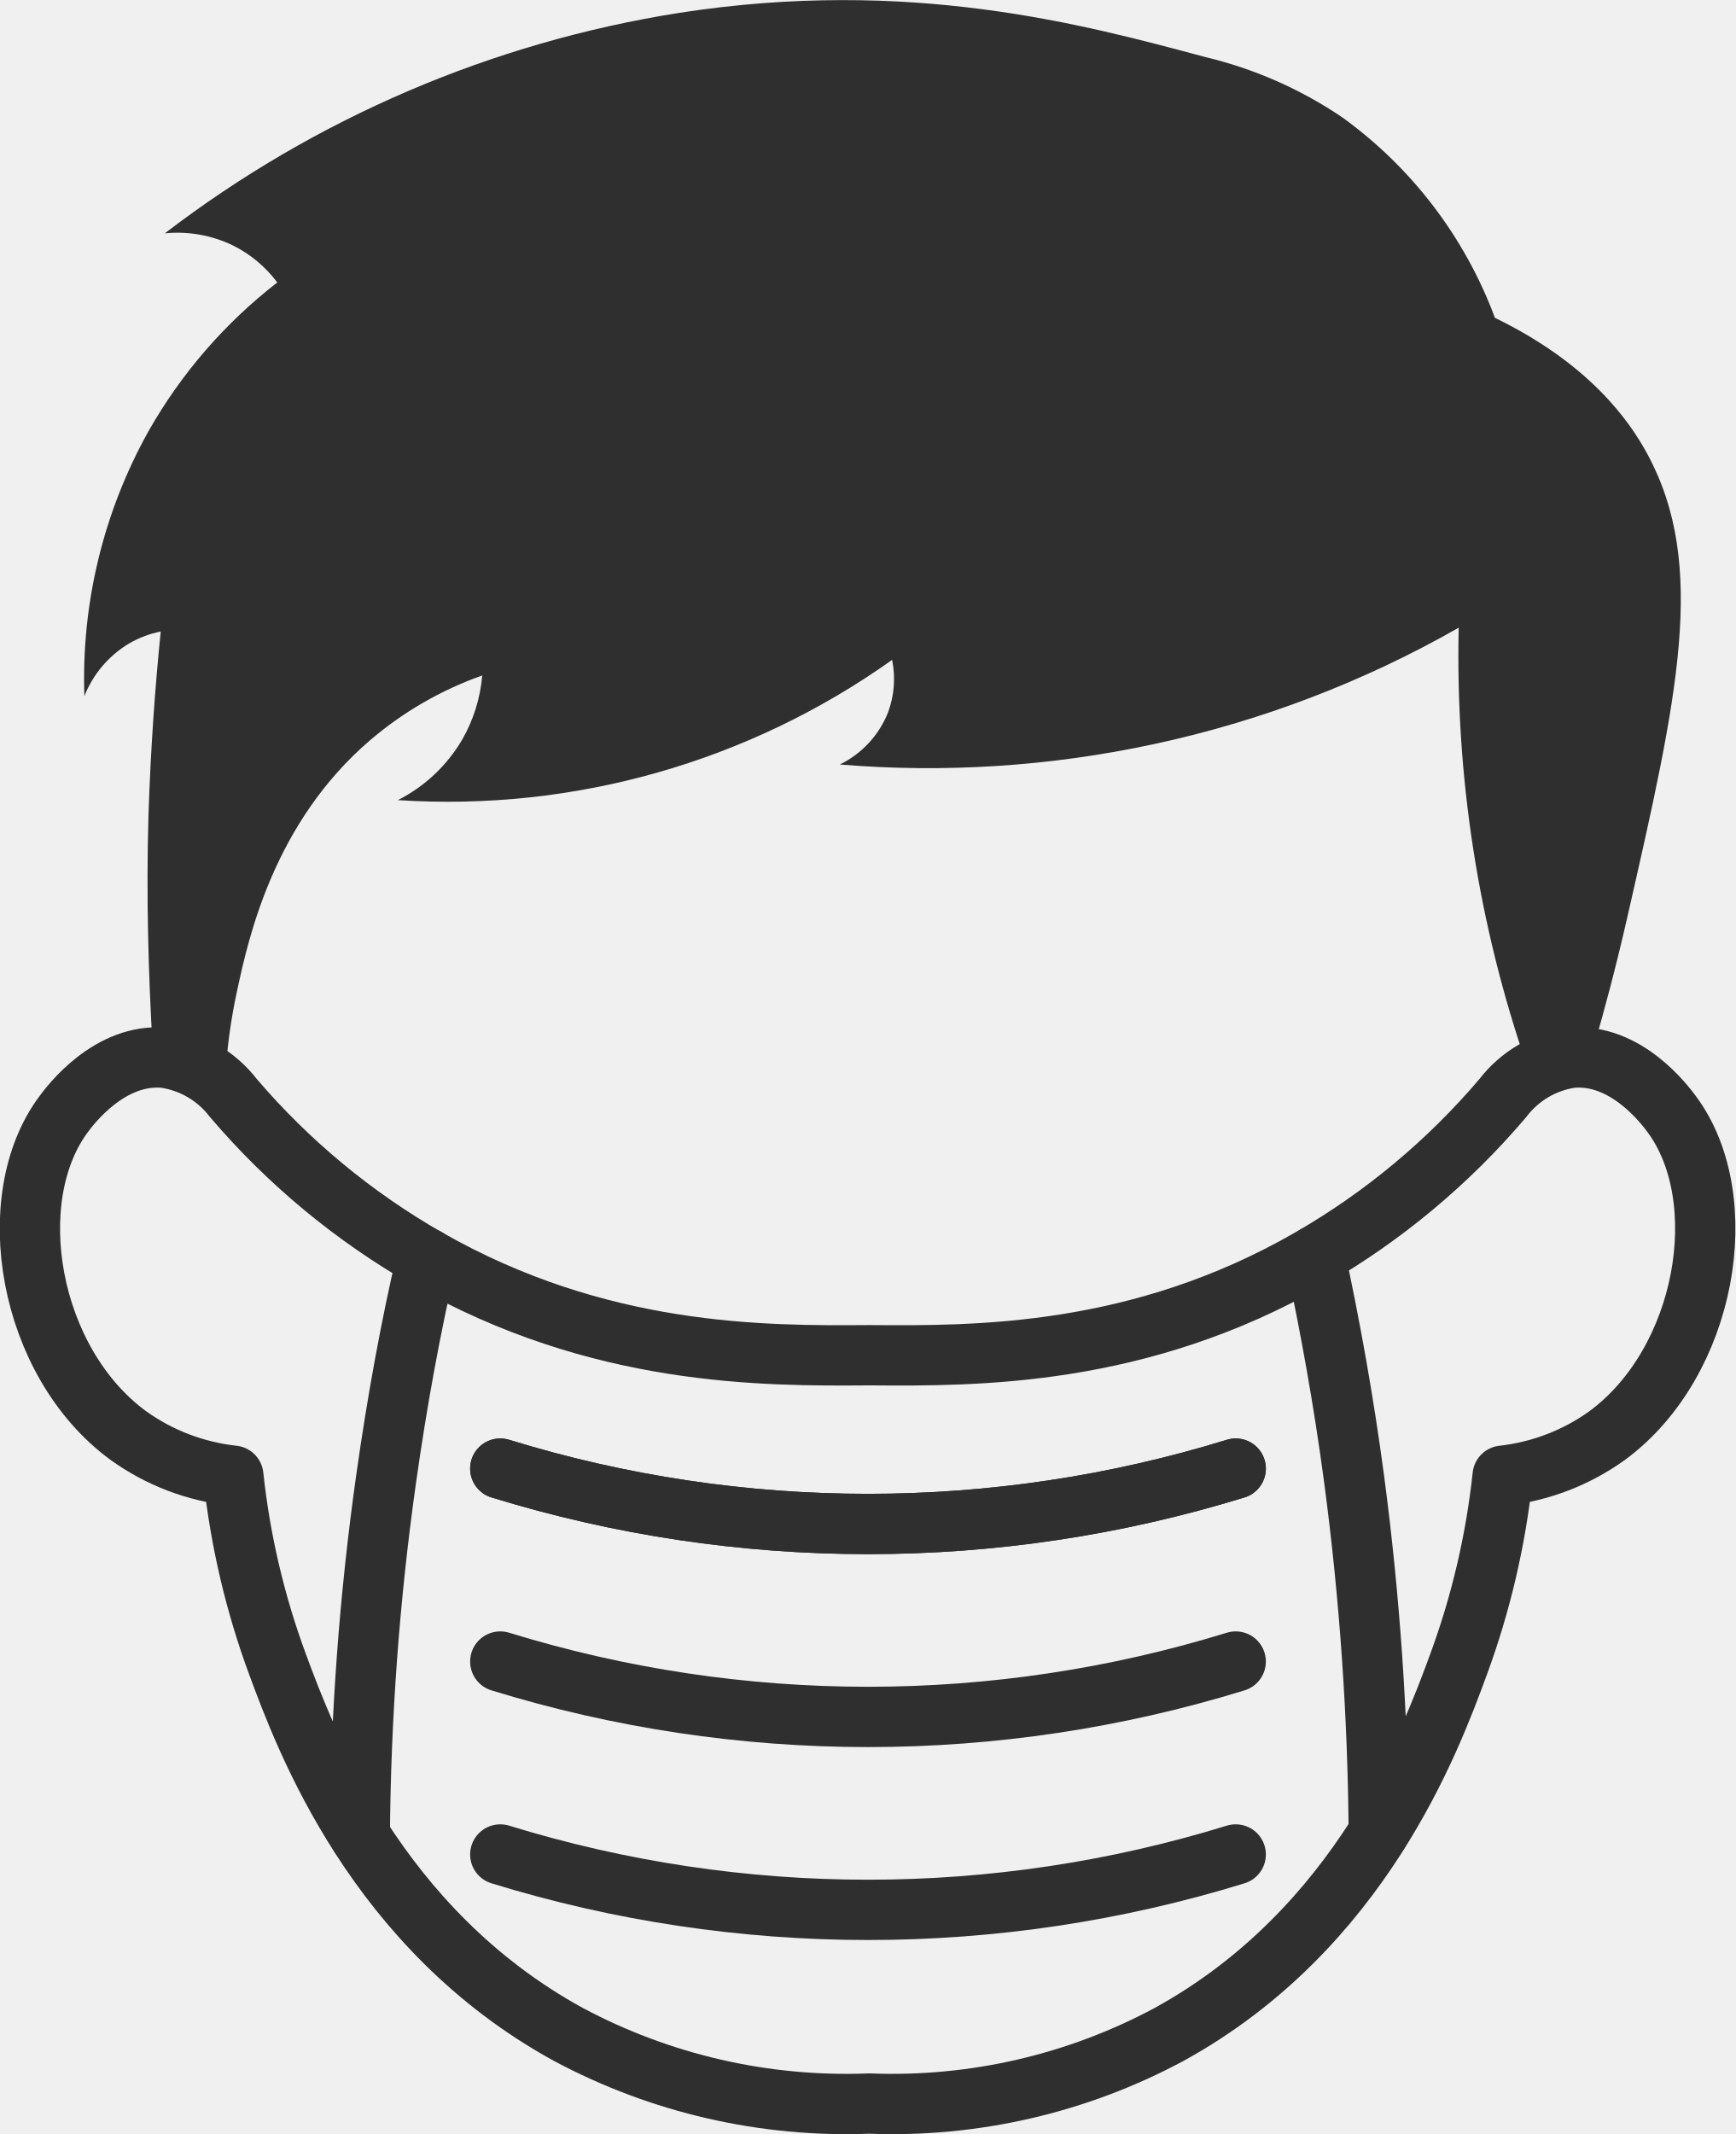
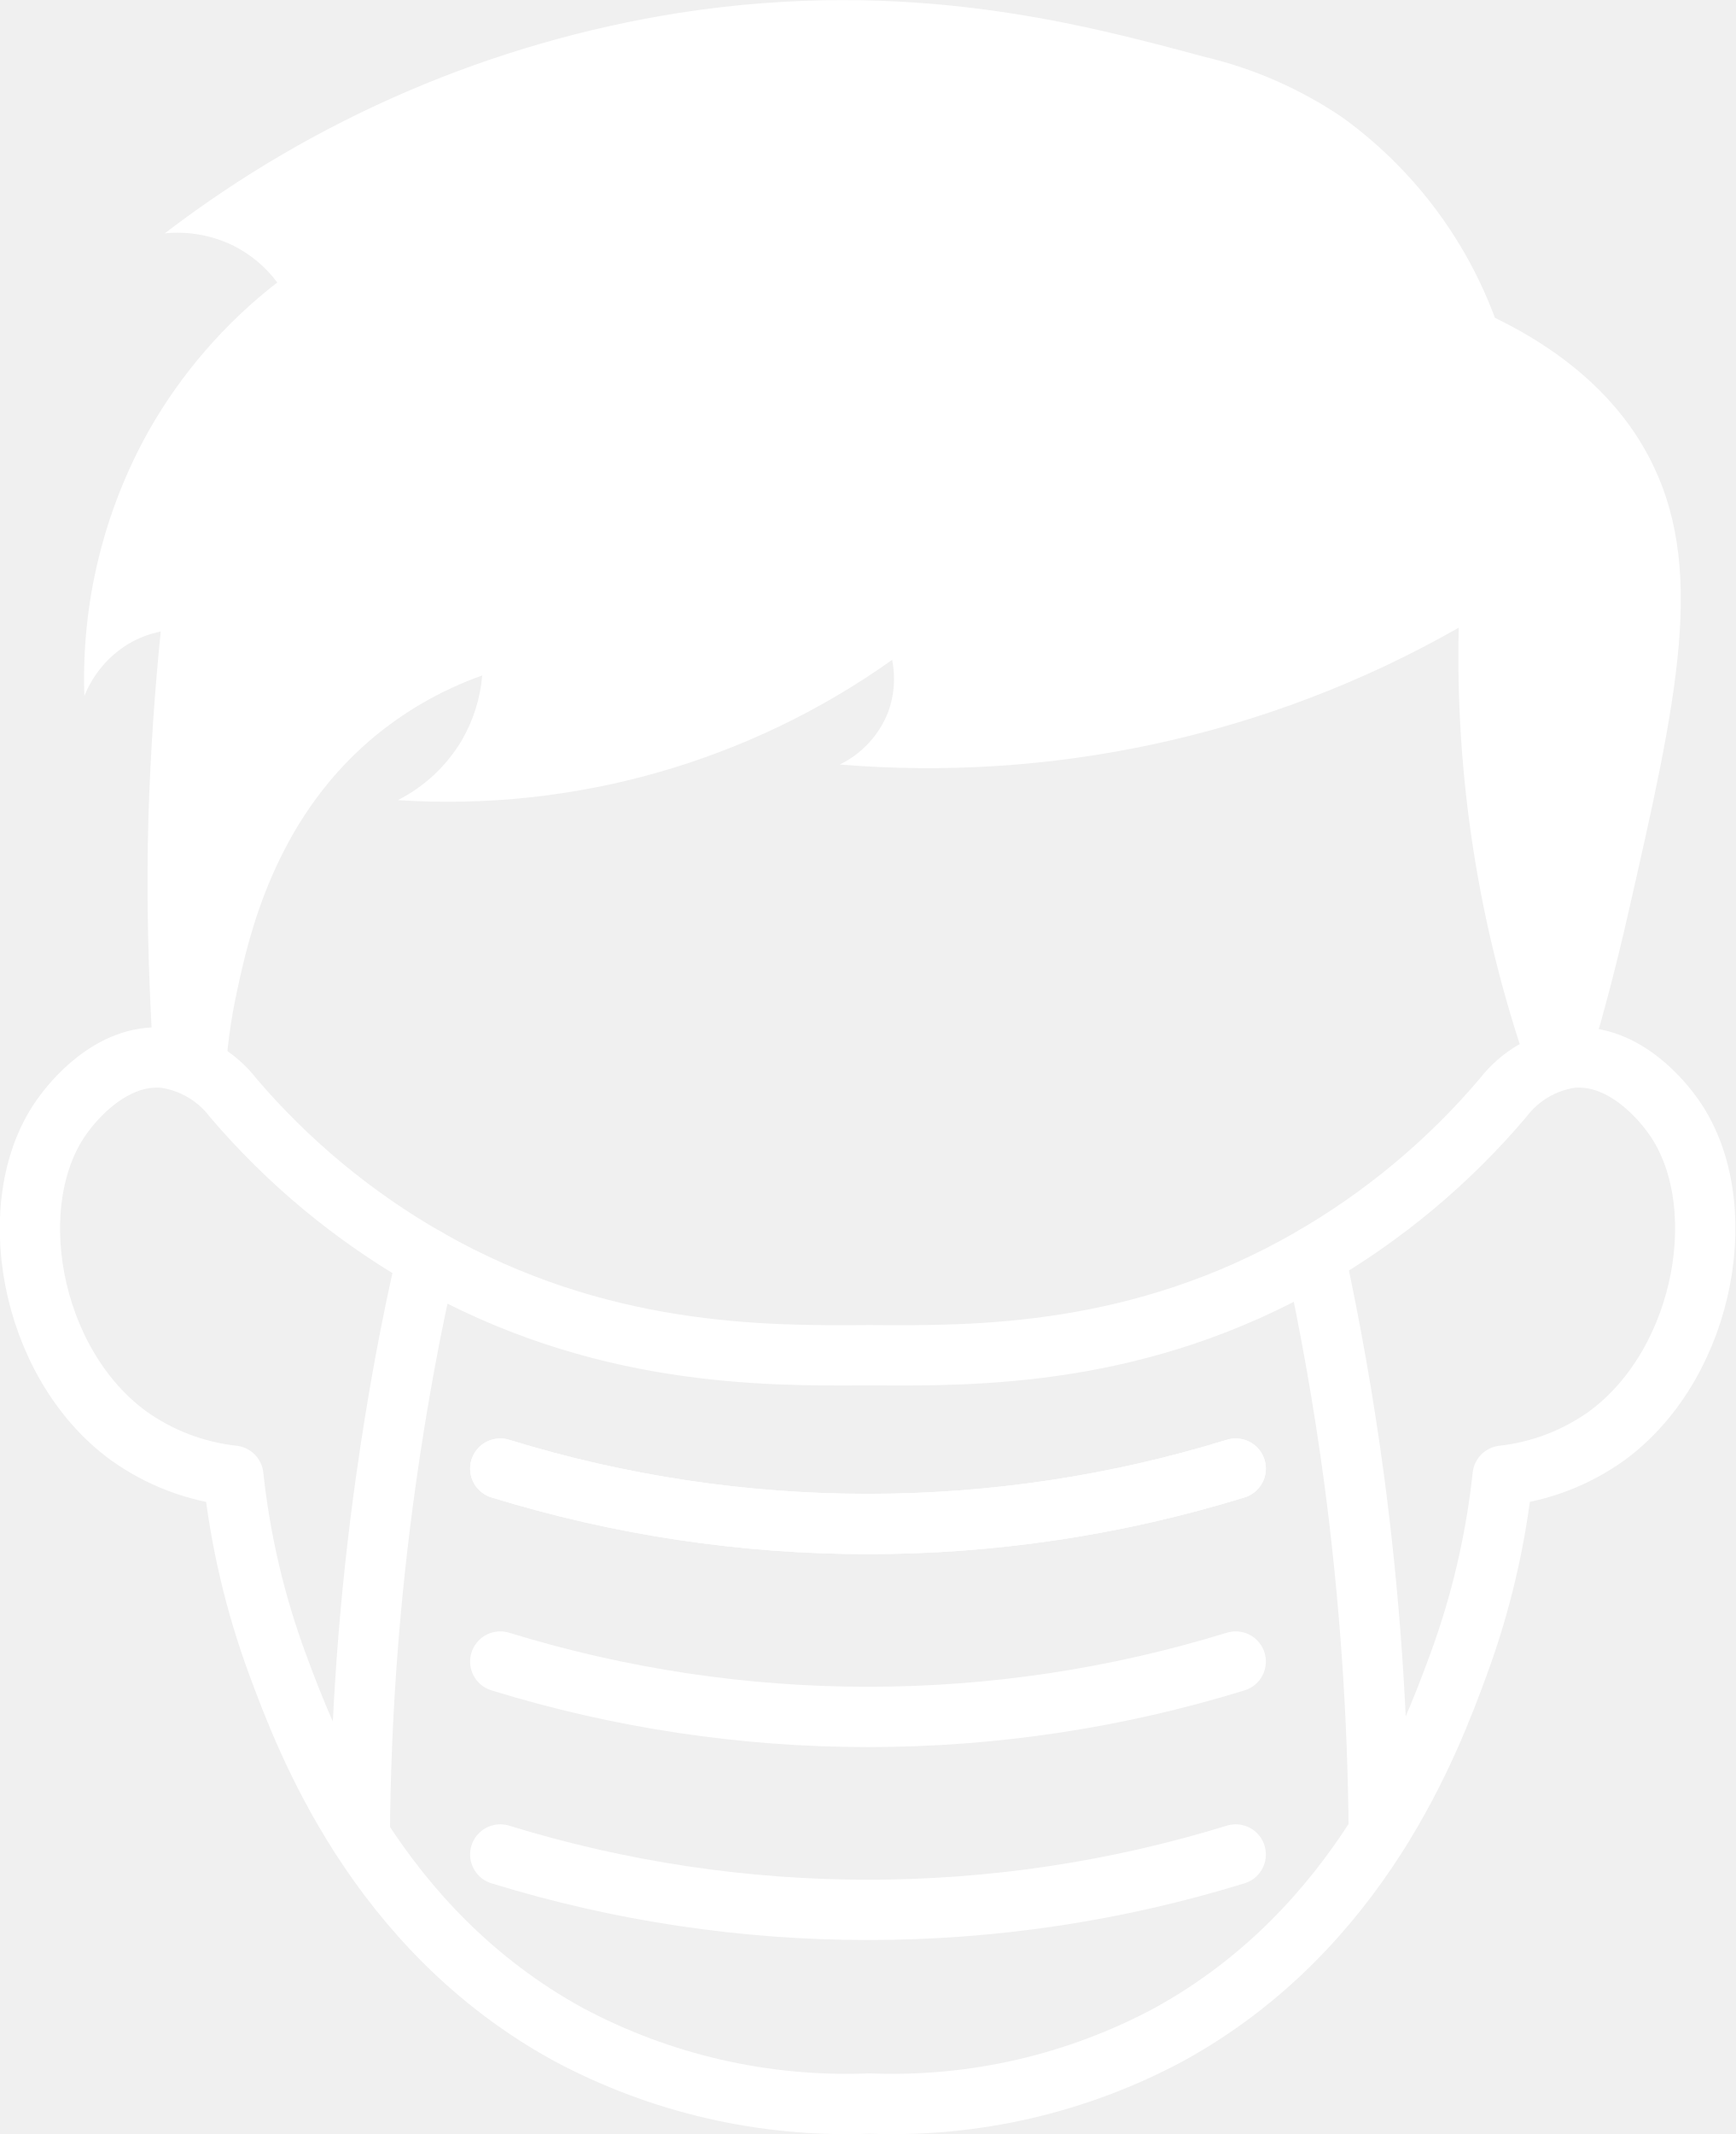
<svg xmlns="http://www.w3.org/2000/svg" viewBox="0 0 141.33 173.76">
  <defs>
-     <style>.cls-1{fill:#2f2f2f;}.cls-2{fill:none;stroke:#2f2f2f;stroke-linecap:round;stroke-linejoin:round;stroke-width:4.91px;}</style>
+     <style>.cls-1{fill:#fff;}.cls-2{fill:none;stroke:#fff;stroke-linecap:round;stroke-linejoin:round;stroke-width:4.91px;}</style>
  </defs>
  <g id="Layer_2" data-name="Layer 2">
    <g id="Layer_1-2" data-name="Layer 1">
      <path class="cls-1" d="M18.33,88.09a44.46,44.46,0,0,1,1-7.52c.93-4.31,3-13.6,10.8-20.29A28.87,28.87,0,0,1,39.27,55a12.63,12.63,0,0,1-1.64,5.24,12.77,12.77,0,0,1-5.23,4.91A62.41,62.41,0,0,0,72.65,53.73,7.81,7.81,0,0,1,72.32,58a8,8,0,0,1-3.93,4.25A87.3,87.3,0,0,0,93.92,60.6a87,87,0,0,0,24.87-9.49,102.24,102.24,0,0,0,5.56,35.67l5.57-2c.65-2.26,1.62-5.78,2.61-10.14,4.08-17.88,6.52-28.6,1.64-37.64-1.48-2.75-4.75-7.39-12.43-11.12A35.33,35.33,0,0,0,109.3,9.55a33.91,33.91,0,0,0-11.13-4.9C88.29,2,74.08-1.87,55.3,1.05A92.67,92.67,0,0,0,13.42,19,10.37,10.37,0,0,1,19,20,10.13,10.13,0,0,1,22.58,23,40.71,40.71,0,0,0,12.11,35.08a41.35,41.35,0,0,0-5.24,21.6,8.75,8.75,0,0,1,3.6-4.26,8.42,8.42,0,0,1,2.62-1c-.48,4.7-.83,9.73-1,15-.19,6.68,0,12.92.33,18.66Z" />
      <path class="cls-2" d="M136.13,90.71c-.52-.7-3.71-5-8.18-4.58a8.54,8.54,0,0,0-5.56,3.27,59.6,59.6,0,0,1-15.71,13.09c-13.91,8-27.21,7.92-35.72,7.86h-.28c-8.54.06-21.91.11-35.88-7.86A59.63,59.63,0,0,1,19,89.4a8.6,8.6,0,0,0-5.59-3.27c-4.49-.42-7.7,3.88-8.22,4.58-5.15,6.89-2.9,20.2,5.26,26.18A18,18,0,0,0,19,120.16a64,64,0,0,0,3.61,15.38c2.26,6.1,8,21.52,23.67,30.11a48,48,0,0,0,24.52,5.63,47.64,47.64,0,0,0,24.41-5.63c15.62-8.59,21.31-24,23.56-30.11a64.37,64.37,0,0,0,3.6-15.38,18,18,0,0,0,8.51-3.27C139,110.91,141.26,97.6,136.13,90.71Z" />
      <path class="cls-2" d="M107.09,102.26c1.23,5.7,2.33,11.78,3.19,18.23a231.87,231.87,0,0,1,2,28.71h0" />
      <path class="cls-2" d="M29.3,149.45a218.75,218.75,0,0,1,2.14-29c.9-6.37,2-12.38,3.31-18" />
      <path class="cls-2" d="M40.74,119.58a101.67,101.67,0,0,0,59.89,0" />
      <path class="cls-2" d="M40.74,119.58a101.67,101.67,0,0,0,59.89,0" />
      <path class="cls-2" d="M40.74,135.29a101.67,101.67,0,0,0,59.89,0" />
      <path class="cls-2" d="M40.74,151a101.67,101.67,0,0,0,59.89,0" />
    </g>
  </g>
</svg>
